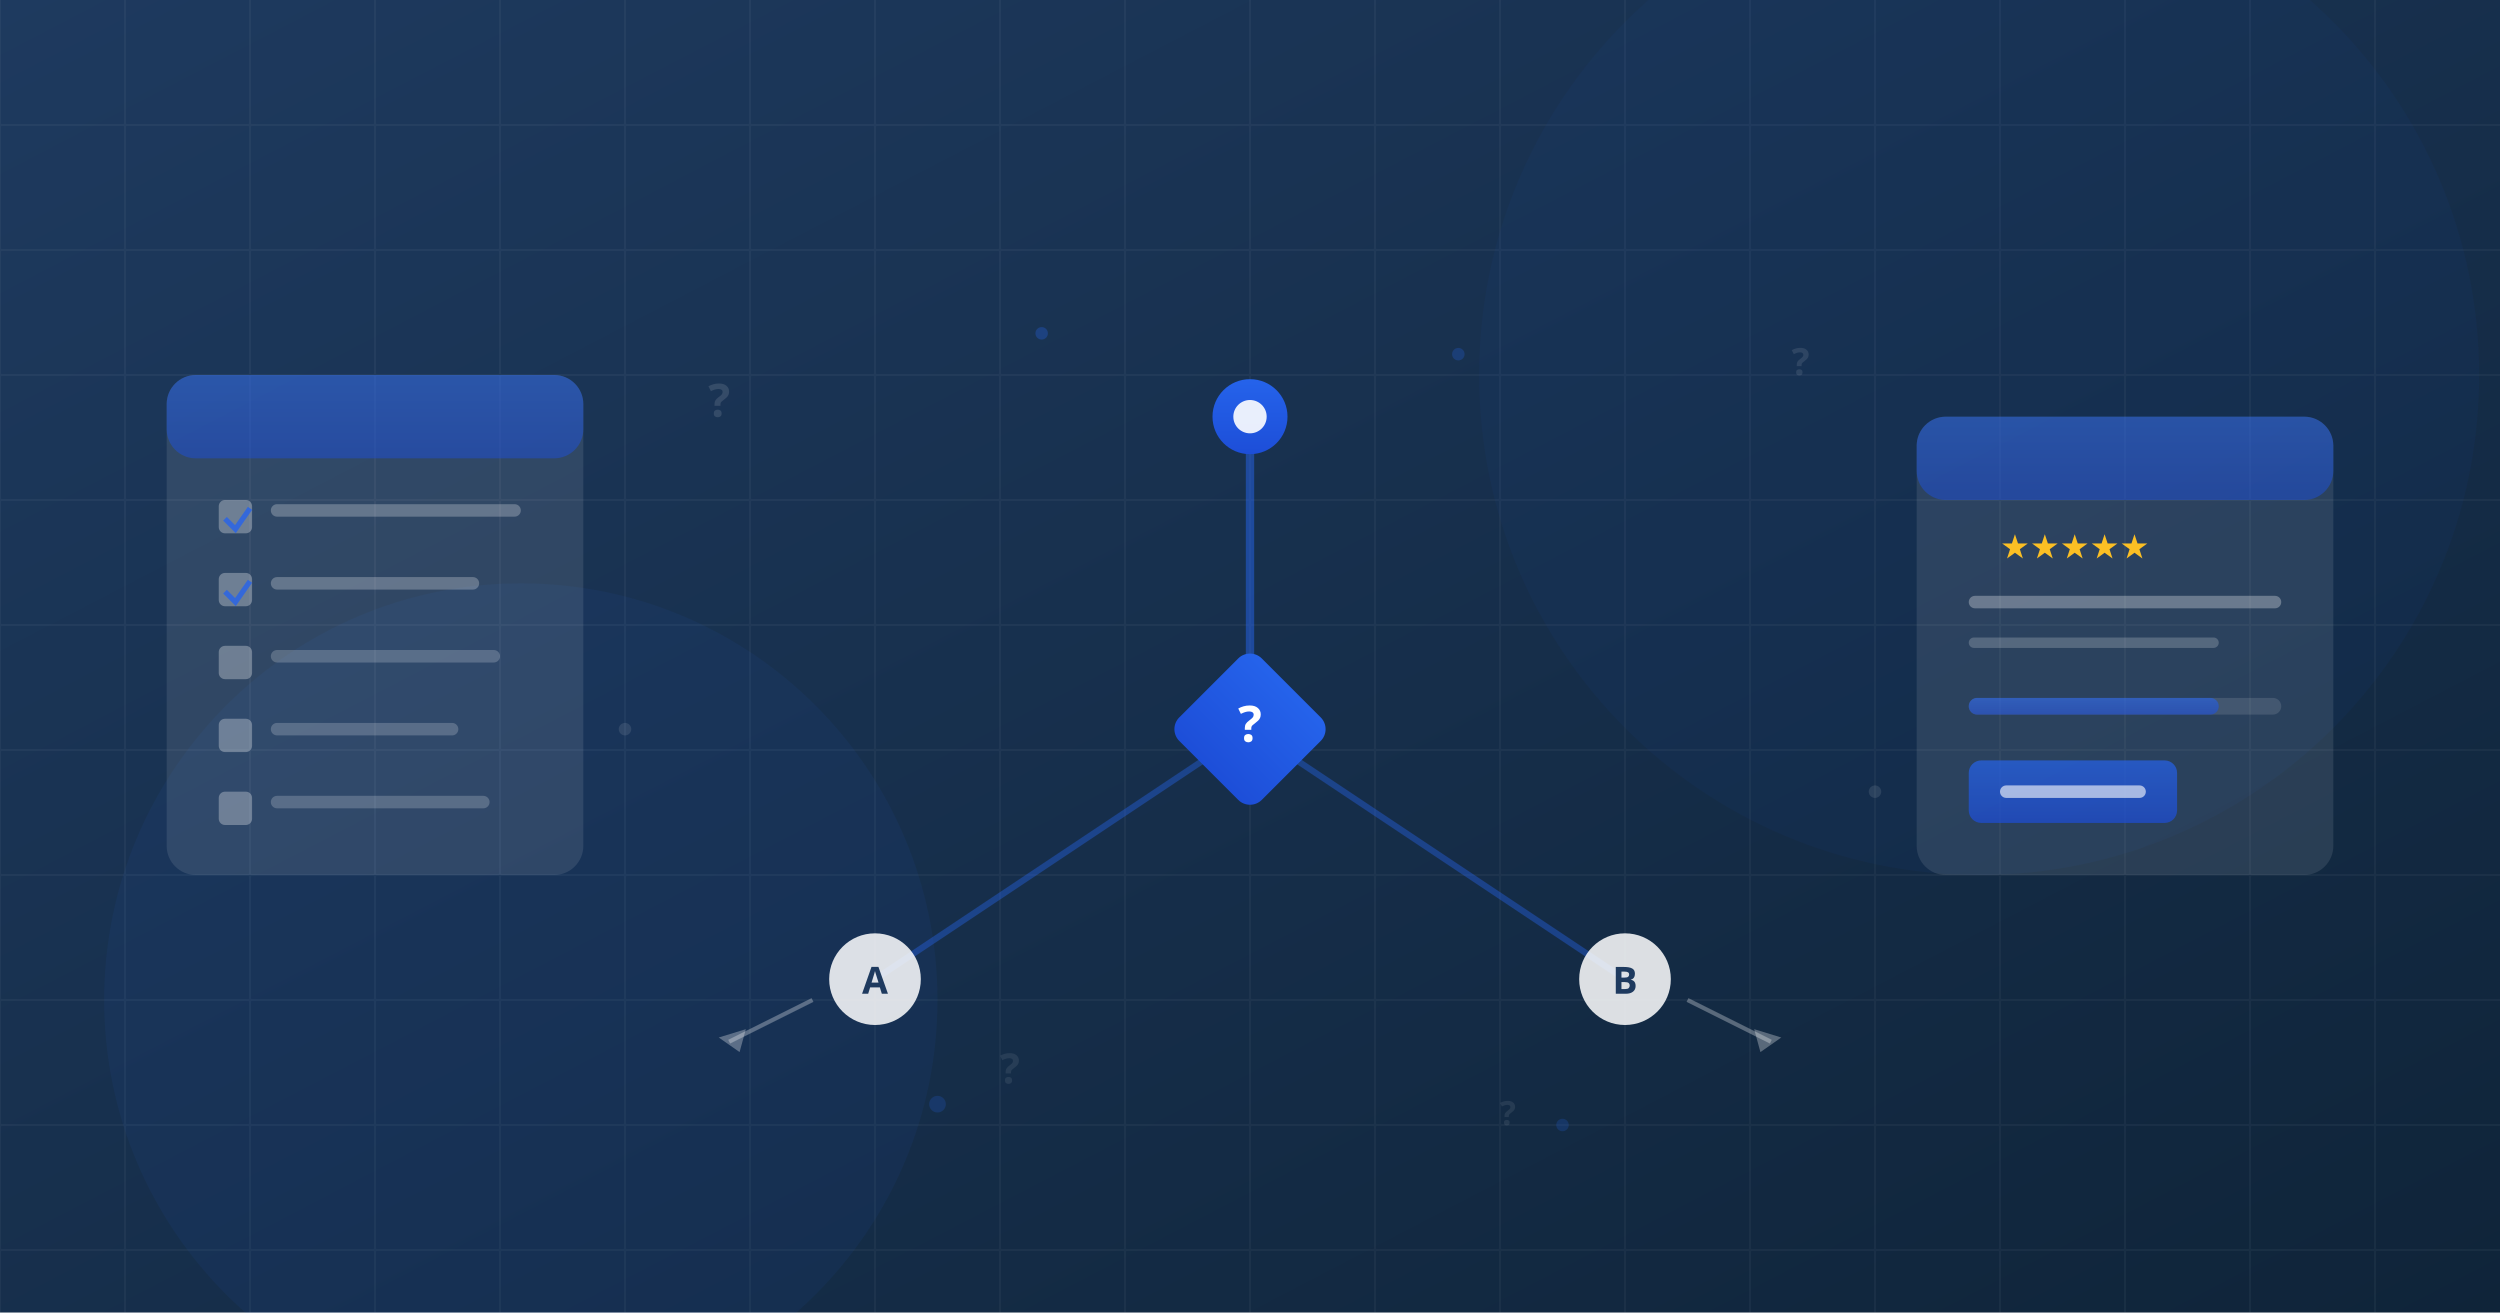
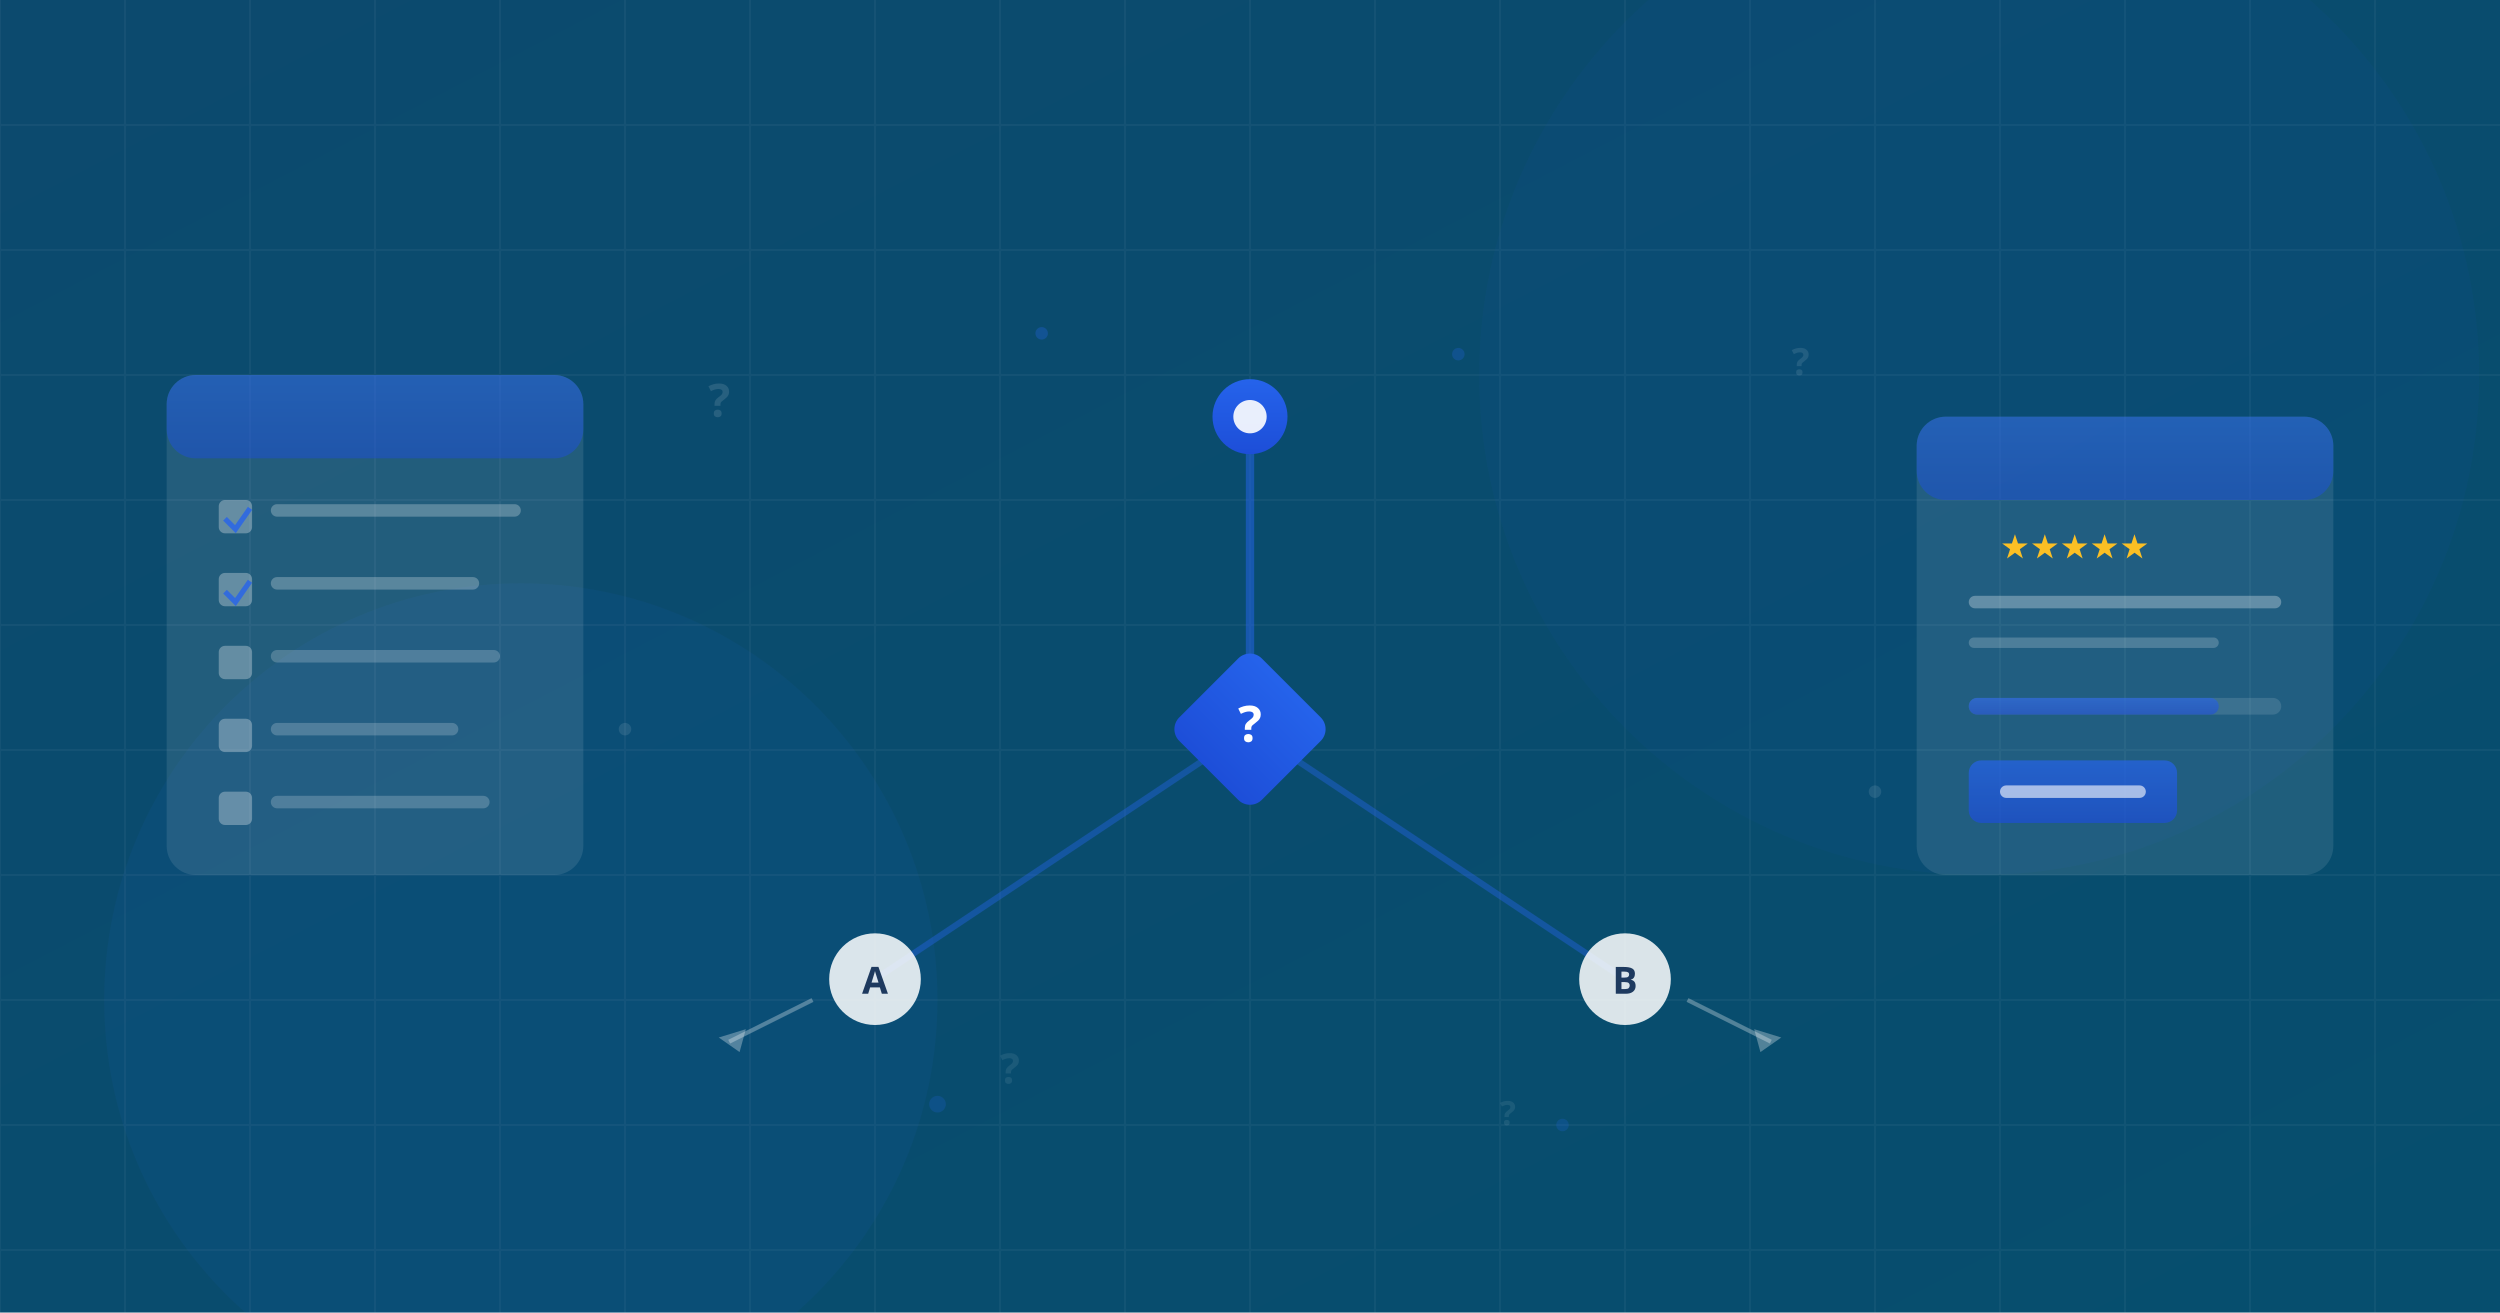
<svg xmlns="http://www.w3.org/2000/svg" viewBox="0 0 1200 630">
  <defs>
    <linearGradient id="bg_kh" x1="0%" y1="0%" x2="100%" y2="100%">
-       <stop offset="0%" style="stop-color:#1e3a5f" />
-       <stop offset="100%" style="stop-color:#0f2439" />
+       <stop offset="0%" style="stop-color:#0c4a6e" />
+       <stop offset="100%" style="stop-color:#064e6e" />
    </linearGradient>
    <linearGradient id="tg_kh" x1="0%" y1="0%" x2="0%" y2="100%">
      <stop offset="0%" style="stop-color:#2563eb" />
      <stop offset="100%" style="stop-color:#1d4ed8" />
    </linearGradient>
  </defs>
  <rect width="1200" height="630" fill="url(#bg_kh)" />
  <g opacity="0.04" stroke="#ffffff" stroke-width="1">
    <line x1="0" y1="0" x2="0" y2="630" />
    <line x1="60" y1="0" x2="60" y2="630" />
    <line x1="120" y1="0" x2="120" y2="630" />
    <line x1="180" y1="0" x2="180" y2="630" />
    <line x1="240" y1="0" x2="240" y2="630" />
    <line x1="300" y1="0" x2="300" y2="630" />
    <line x1="360" y1="0" x2="360" y2="630" />
    <line x1="420" y1="0" x2="420" y2="630" />
    <line x1="480" y1="0" x2="480" y2="630" />
    <line x1="540" y1="0" x2="540" y2="630" />
    <line x1="600" y1="0" x2="600" y2="630" />
    <line x1="660" y1="0" x2="660" y2="630" />
    <line x1="720" y1="0" x2="720" y2="630" />
    <line x1="780" y1="0" x2="780" y2="630" />
    <line x1="840" y1="0" x2="840" y2="630" />
    <line x1="900" y1="0" x2="900" y2="630" />
    <line x1="960" y1="0" x2="960" y2="630" />
    <line x1="1020" y1="0" x2="1020" y2="630" />
    <line x1="1080" y1="0" x2="1080" y2="630" />
    <line x1="1140" y1="0" x2="1140" y2="630" />
    <line x1="0" y1="60" x2="1200" y2="60" />
    <line x1="0" y1="120" x2="1200" y2="120" />
    <line x1="0" y1="180" x2="1200" y2="180" />
    <line x1="0" y1="240" x2="1200" y2="240" />
    <line x1="0" y1="300" x2="1200" y2="300" />
    <line x1="0" y1="360" x2="1200" y2="360" />
    <line x1="0" y1="420" x2="1200" y2="420" />
    <line x1="0" y1="480" x2="1200" y2="480" />
    <line x1="0" y1="540" x2="1200" y2="540" />
    <line x1="0" y1="600" x2="1200" y2="600" />
  </g>
  <circle cx="250" cy="480" r="200" fill="#2563eb" opacity="0.06" />
  <circle cx="950" cy="180" r="240" fill="#1d4ed8" opacity="0.05" />
  <line x1="600" y1="200" x2="600" y2="350" stroke="#2563eb" stroke-width="4" opacity="0.5" />
  <line x1="600" y1="350" x2="420" y2="470" stroke="#2563eb" stroke-width="3" opacity="0.4" />
  <line x1="600" y1="350" x2="780" y2="470" stroke="#2563eb" stroke-width="3" opacity="0.4" />
  <g transform="translate(600,350)">
    <rect x="-28" y="-28" width="56" height="56" rx="8" fill="url(#tg_kh)" transform="rotate(45)" />
    <text x="0" y="6" fill="#fff" font-size="24" font-weight="bold" text-anchor="middle" font-family="sans-serif">?</text>
  </g>
  <circle cx="420" cy="470" r="22" fill="#ffffff" opacity="0.85" />
  <text x="420" y="477" fill="#1e3a5f" font-size="18" font-weight="bold" text-anchor="middle" font-family="sans-serif">A</text>
  <circle cx="780" cy="470" r="22" fill="#ffffff" opacity="0.85" />
  <text x="780" y="477" fill="#1e3a5f" font-size="18" font-weight="bold" text-anchor="middle" font-family="sans-serif">B</text>
  <circle cx="600" cy="200" r="18" fill="url(#tg_kh)" />
  <circle cx="600" cy="200" r="8" fill="#ffffff" opacity="0.9" />
  <rect x="80" y="180" width="200" height="240" rx="14" fill="#ffffff" opacity="0.1" />
  <rect x="80" y="180" width="200" height="40" rx="14" fill="url(#tg_kh)" opacity="0.5" />
  <rect x="105" y="240" width="16" height="16" rx="3" fill="#ffffff" opacity="0.3" />
  <polyline points="108,249 113,254 120,244" fill="none" stroke="#2563eb" stroke-width="2.5" opacity="0.8" />
  <rect x="130" y="242" width="120" height="6" rx="3" fill="#ffffff" opacity="0.25" />
  <rect x="105" y="275" width="16" height="16" rx="3" fill="#ffffff" opacity="0.3" />
  <polyline points="108,284 113,289 120,279" fill="none" stroke="#2563eb" stroke-width="2.5" opacity="0.8" />
  <rect x="130" y="277" width="100" height="6" rx="3" fill="#ffffff" opacity="0.25" />
  <rect x="105" y="310" width="16" height="16" rx="3" fill="#ffffff" opacity="0.3" />
  <rect x="130" y="312" width="110" height="6" rx="3" fill="#ffffff" opacity="0.2" />
  <rect x="105" y="345" width="16" height="16" rx="3" fill="#ffffff" opacity="0.3" />
  <rect x="130" y="347" width="90" height="6" rx="3" fill="#ffffff" opacity="0.2" />
  <rect x="105" y="380" width="16" height="16" rx="3" fill="#ffffff" opacity="0.3" />
  <rect x="130" y="382" width="105" height="6" rx="3" fill="#ffffff" opacity="0.2" />
  <rect x="920" y="200" width="200" height="220" rx="14" fill="#ffffff" opacity="0.1" />
  <rect x="920" y="200" width="200" height="40" rx="14" fill="url(#tg_kh)" opacity="0.5" />
  <text x="960" y="268" fill="#fbbf24" font-size="16" font-family="sans-serif">★★★★★</text>
  <rect x="945" y="286" width="150" height="6" rx="3" fill="#ffffff" opacity="0.3" />
  <rect x="945" y="306" width="120" height="5" rx="2.5" fill="#ffffff" opacity="0.2" />
  <rect x="945" y="335" width="150" height="8" rx="4" fill="#ffffff" opacity="0.12" />
  <rect x="945" y="335" width="120" height="8" rx="4" fill="url(#tg_kh)" opacity="0.6" />
  <rect x="945" y="365" width="100" height="30" rx="6" fill="url(#tg_kh)" opacity="0.7" />
  <rect x="960" y="377" width="70" height="6" rx="3" fill="#ffffff" opacity="0.6" />
  <text x="340" y="200" fill="#ffffff" font-size="22" opacity="0.12" font-family="sans-serif" font-weight="bold">?</text>
  <text x="860" y="180" fill="#ffffff" font-size="18" opacity="0.1" font-family="sans-serif" font-weight="bold">?</text>
  <text x="480" y="520" fill="#ffffff" font-size="20" opacity="0.08" font-family="sans-serif" font-weight="bold">?</text>
  <text x="720" y="540" fill="#ffffff" font-size="16" opacity="0.08" font-family="sans-serif" font-weight="bold">?</text>
  <line x1="390" y1="480" x2="350" y2="500" stroke="#ffffff" stroke-width="2" opacity="0.3" />
  <polygon points="345,498 355,505 358,494" fill="#ffffff" opacity="0.3" />
  <line x1="810" y1="480" x2="850" y2="500" stroke="#ffffff" stroke-width="2" opacity="0.3" />
  <polygon points="855,498 845,505 842,494" fill="#ffffff" opacity="0.3" />
  <circle cx="500" cy="160" r="3" fill="#2563eb" opacity="0.3" />
  <circle cx="700" cy="170" r="3" fill="#2563eb" opacity="0.25" />
  <circle cx="450" cy="530" r="4" fill="#2563eb" opacity="0.2" />
  <circle cx="750" cy="540" r="3" fill="#2563eb" opacity="0.2" />
  <circle cx="300" cy="350" r="3" fill="#ffffff" opacity="0.1" />
  <circle cx="900" cy="380" r="3" fill="#ffffff" opacity="0.1" />
</svg>
